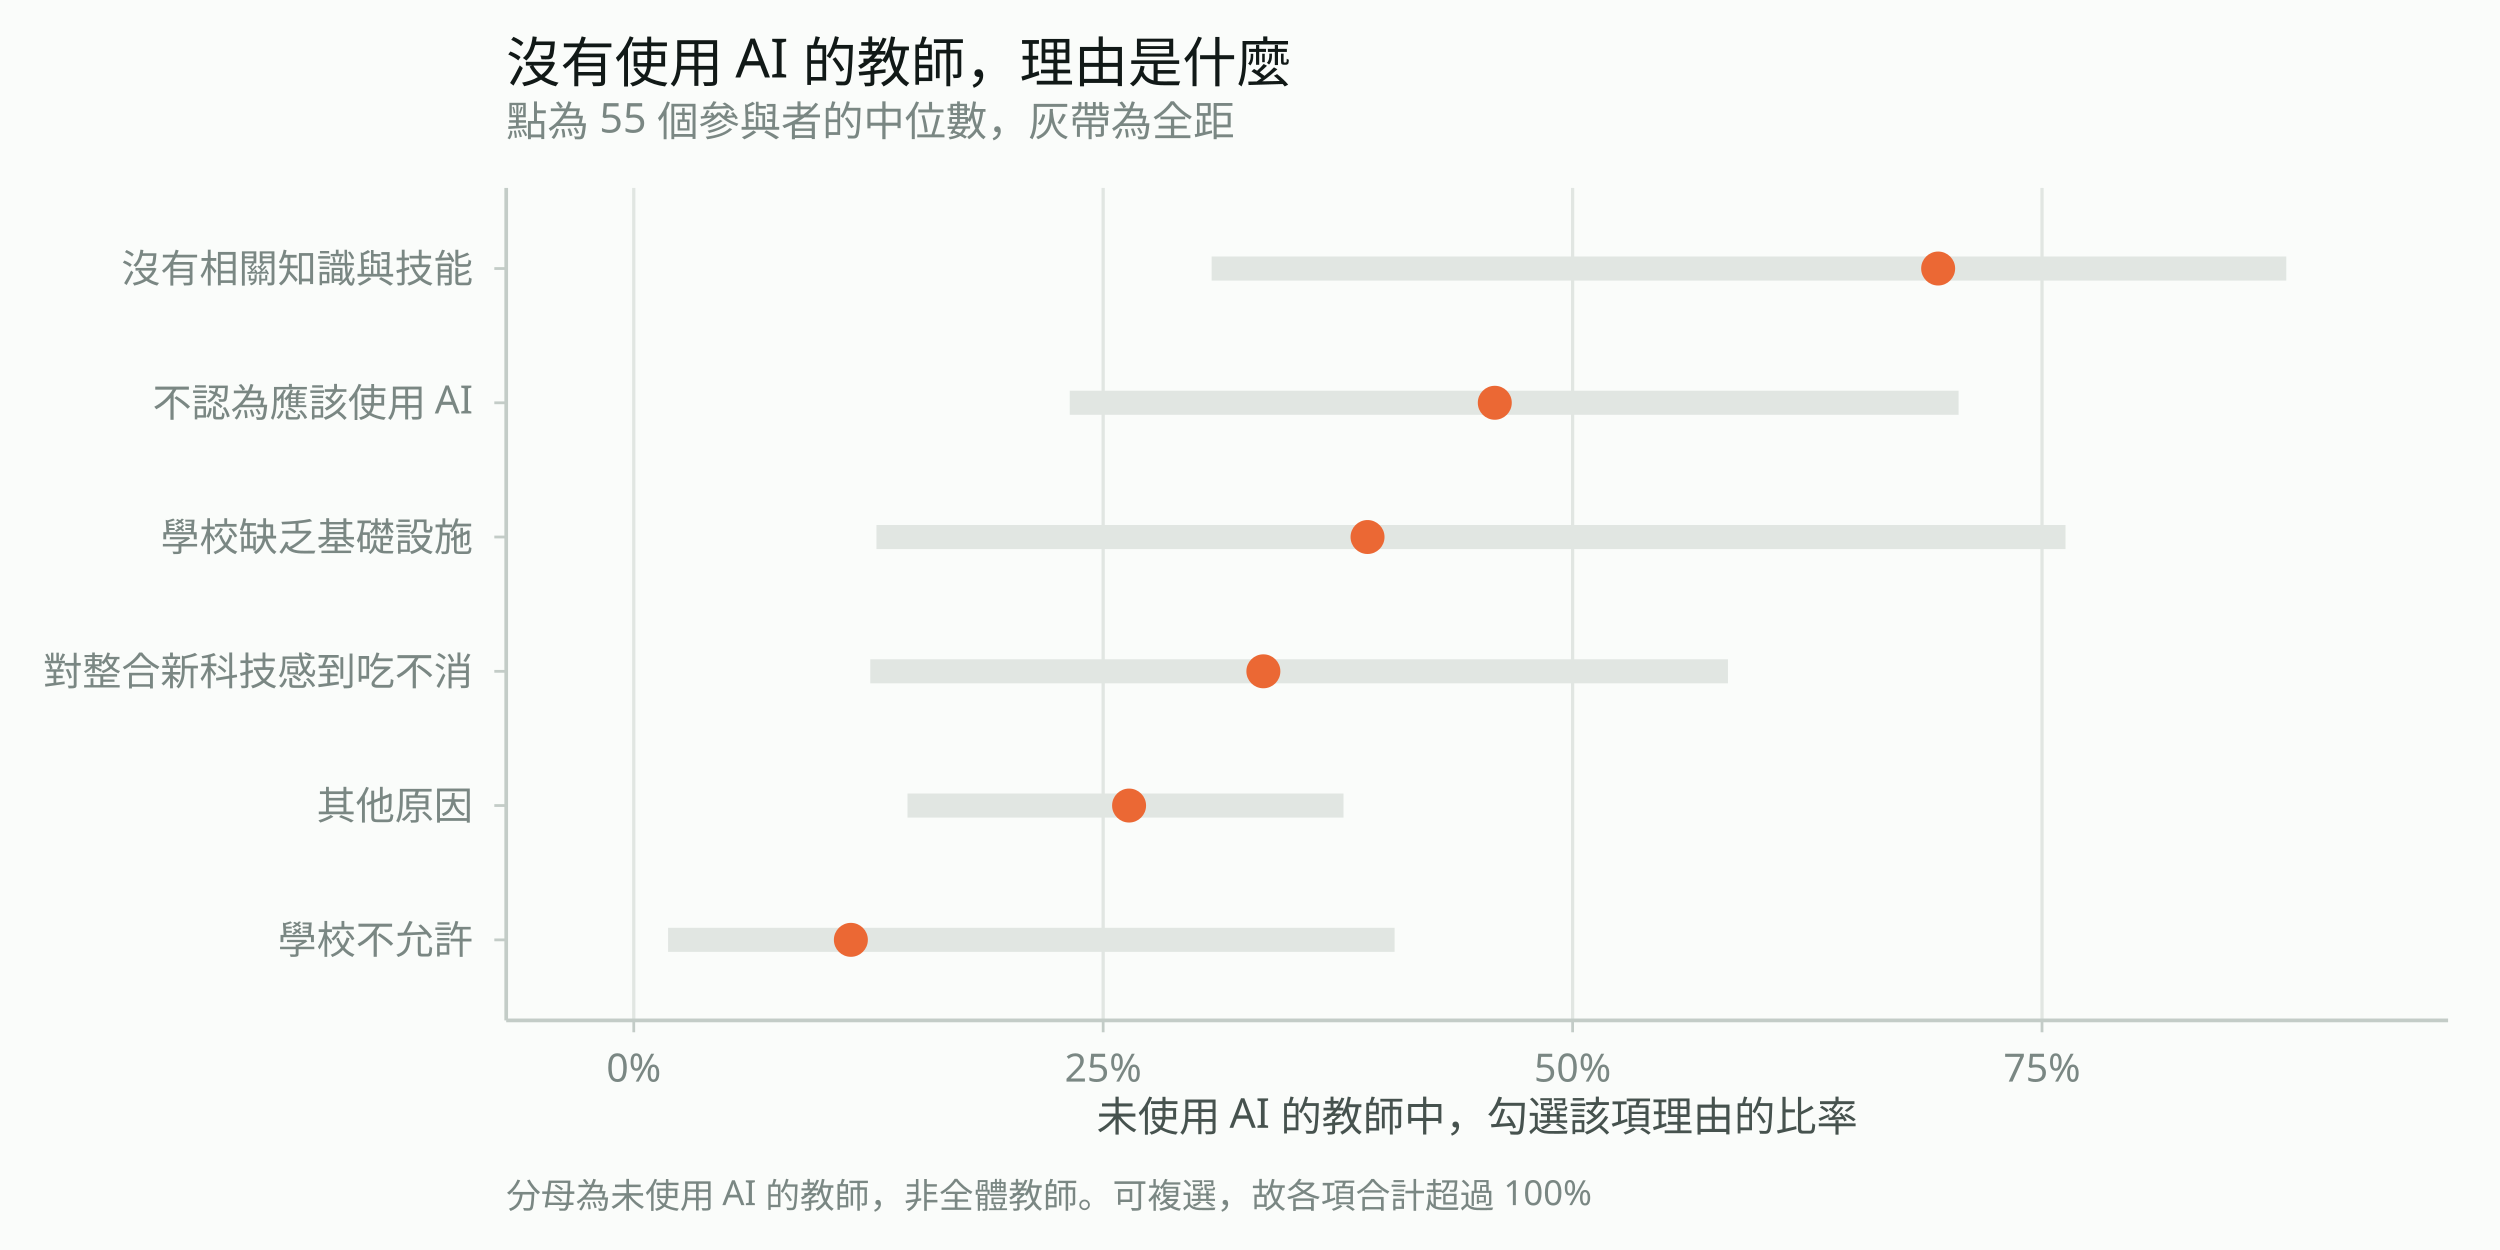
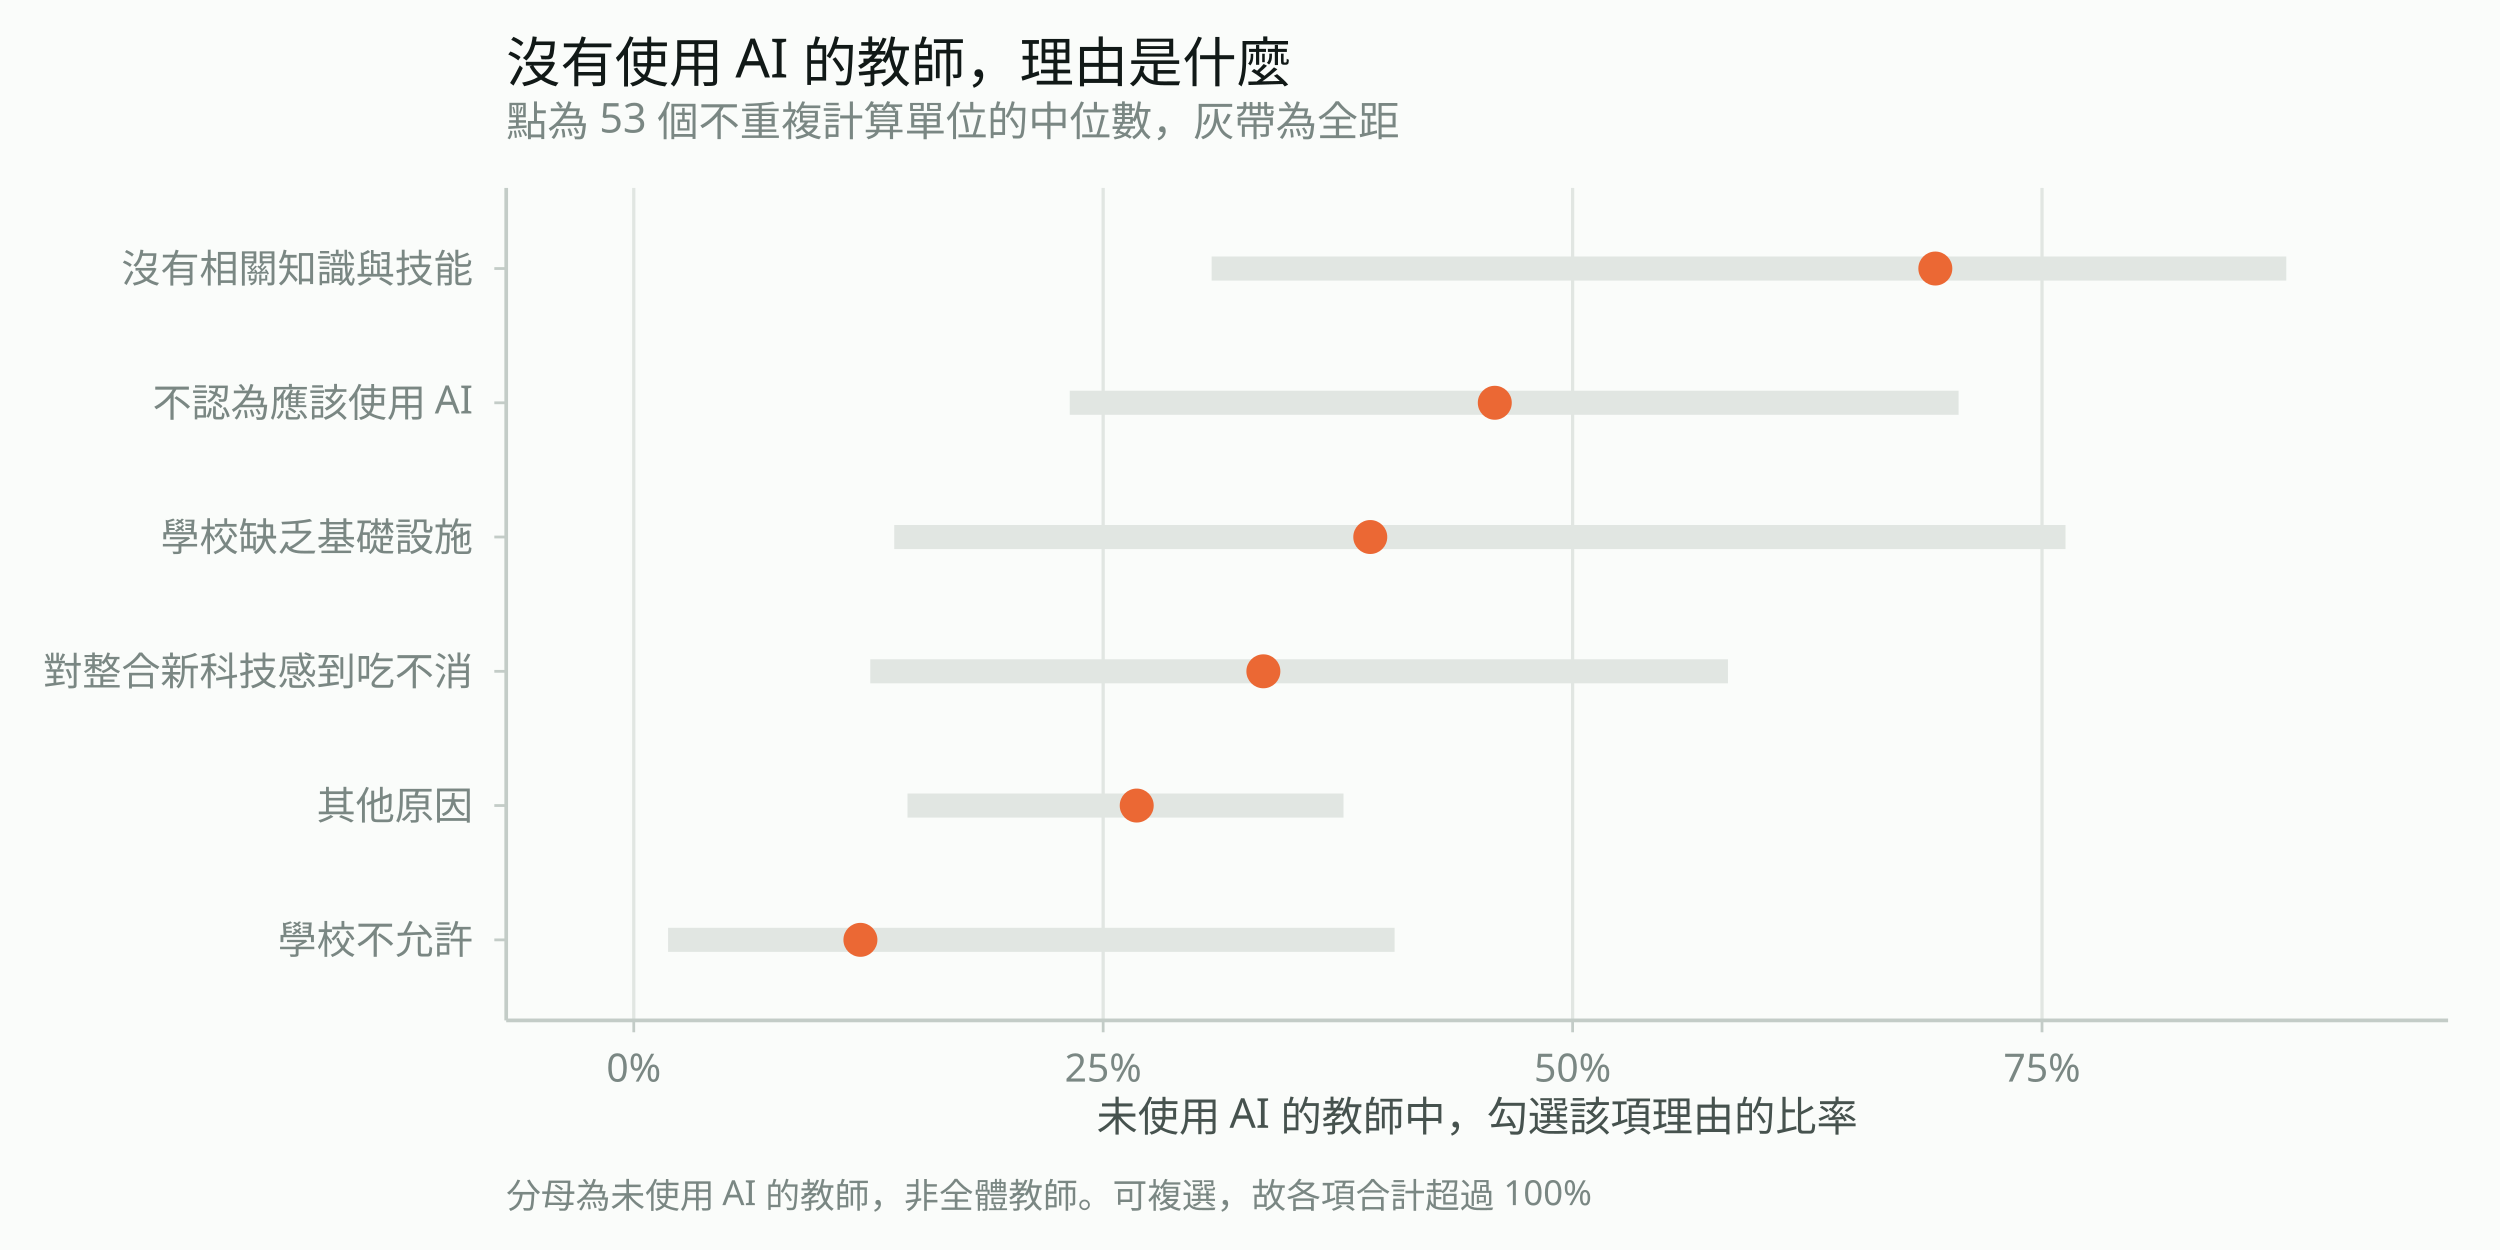
<svg xmlns="http://www.w3.org/2000/svg" width="576.00pt" height="288.00pt" viewBox="0 0 576.00 288.00">
  <g class="svglite">
    <defs>
      <style type="text/css">
    .svglite line, .svglite polyline, .svglite polygon, .svglite path, .svglite rect, .svglite circle {
      fill: none;
      stroke: #000000;
      stroke-linecap: round;
      stroke-linejoin: round;
      stroke-miterlimit: 10.00;
    }
    .svglite text {
      white-space: pre;
    }
    .svglite g.glyphgroup path {
      fill: inherit;
      stroke: none;
    }
  </style>
    </defs>
    <rect width="100%" height="100%" style="stroke: none; fill: #FAFCFA;" />
    <defs>
      <clipPath id="cpMC4wMHw1NzYuMDB8MC4wMHwyODguMDA=">
        <rect x="0.00" y="0.00" width="576.00" height="288.00" />
      </clipPath>
    </defs>
    <g clip-path="url(#cpMC4wMHw1NzYuMDB8MC4wMHwyODguMDA=)">
      <rect x="0.00" y="0.00" width="576.00" height="288.00" style="stroke-width: 1.07; stroke: none; fill: #FAFCFA;" />
    </g>
    <defs>
      <clipPath id="cpMTE2LjYzfDU2NC4wNHw0My4zMHwyMzUuMTA=">
        <rect x="116.63" y="43.30" width="447.41" height="191.79" />
      </clipPath>
    </defs>
    <g clip-path="url(#cpMTE2LjYzfDU2NC4wNHw0My4zMHwyMzUuMTA=)">
      <rect x="116.63" y="43.30" width="447.41" height="191.79" style="stroke-width: 1.07; stroke: none; fill: #FAFCFA;" />
      <polyline points="146.02,235.10 146.02,43.30 " style="stroke-width: 0.75; stroke: #E1E6E2; stroke-linecap: butt;" />
      <polyline points="254.17,235.10 254.17,43.30 " style="stroke-width: 0.75; stroke: #E1E6E2; stroke-linecap: butt;" />
      <polyline points="362.33,235.10 362.33,43.30 " style="stroke-width: 0.75; stroke: #E1E6E2; stroke-linecap: butt;" />
      <polyline points="470.48,235.10 470.48,43.30 " style="stroke-width: 0.75; stroke: #E1E6E2; stroke-linecap: butt;" />
      <line x1="153.92" y1="216.54" x2="321.32" y2="216.54" style="stroke-width: 5.55; stroke: #E1E6E2; stroke-linecap: butt;" />
      <line x1="209.09" y1="185.60" x2="309.54" y2="185.60" style="stroke-width: 5.55; stroke: #E1E6E2; stroke-linecap: butt;" />
      <line x1="200.51" y1="154.67" x2="398.12" y2="154.67" style="stroke-width: 5.55; stroke: #E1E6E2; stroke-linecap: butt;" />
-       <line x1="201.93" y1="123.73" x2="475.90" y2="123.73" style="stroke-width: 5.55; stroke: #E1E6E2; stroke-linecap: butt;" />
+       <line x1="206.03" y1="123.73" x2="475.90" y2="123.73" style="stroke-width: 5.55; stroke: #E1E6E2; stroke-linecap: butt;" />
      <line x1="246.47" y1="92.80" x2="451.26" y2="92.80" style="stroke-width: 5.55; stroke: #E1E6E2; stroke-linecap: butt;" />
      <line x1="279.16" y1="61.87" x2="526.76" y2="61.87" style="stroke-width: 5.55; stroke: #E1E6E2; stroke-linecap: butt;" />
-       <circle cx="196.04" cy="216.54" r="3.56" style="stroke-width: 0.71; stroke: #EB6834; fill: #EB6834;" />
-       <circle cx="260.14" cy="185.60" r="3.56" style="stroke-width: 0.71; stroke: #EB6834; fill: #EB6834;" />
+       <circle cx="198.24" cy="216.54" r="3.56" style="stroke-width: 0.71; stroke: #EB6834; fill: #EB6834;" />
+       <circle cx="261.90" cy="185.60" r="3.56" style="stroke-width: 0.71; stroke: #EB6834; fill: #EB6834;" />
      <circle cx="291.08" cy="154.67" r="3.56" style="stroke-width: 0.71; stroke: #EB6834; fill: #EB6834;" />
-       <circle cx="315.08" cy="123.73" r="3.56" style="stroke-width: 0.71; stroke: #EB6834; fill: #EB6834;" />
+       <circle cx="315.71" cy="123.73" r="3.56" style="stroke-width: 0.71; stroke: #EB6834; fill: #EB6834;" />
      <circle cx="344.40" cy="92.80" r="3.56" style="stroke-width: 0.71; stroke: #EB6834; fill: #EB6834;" />
-       <circle cx="446.55" cy="61.87" r="3.56" style="stroke-width: 0.71; stroke: #EB6834; fill: #EB6834;" />
+       <circle cx="445.90" cy="61.87" r="3.56" style="stroke-width: 0.71; stroke: #EB6834; fill: #EB6834;" />
    </g>
    <g clip-path="url(#cpMC4wMHw1NzYuMDB8MC4wMHwyODguMDA=)">
      <polyline points="116.63,235.10 116.63,43.30 " style="stroke-width: 0.85; stroke: #C3CCC7; stroke-linecap: butt;" />
      <text x="108.96" y="219.75" text-anchor="end" style="font-size: 9.00px;fill: #7A8783; font-family: &quot;PingFang HK&quot;;" textLength="45.00px" lengthAdjust="spacingAndGlyphs">學校不允許</text>
      <text x="108.96" y="188.82" text-anchor="end" style="font-size: 9.00px;fill: #7A8783; font-family: &quot;PingFang HK&quot;;" textLength="36.00px" lengthAdjust="spacingAndGlyphs">其他原因</text>
      <text x="108.96" y="157.88" text-anchor="end" style="font-size: 9.00px;fill: #7A8783; font-family: &quot;PingFang HK&quot;;" textLength="99.00px" lengthAdjust="spacingAndGlyphs">對整合新科技感到吃不消</text>
      <text x="108.96" y="126.95" text-anchor="end" style="font-size: 9.00px;fill: #7A8783; font-family: &quot;PingFang HK&quot;;" textLength="72.00px" lengthAdjust="spacingAndGlyphs">學校缺乏基礎設施</text>
      <text x="108.96" y="96.01" text-anchor="end" style="font-size: 9.00px;fill: #7A8783; font-family: &quot;PingFang HK&quot;;" textLength="74.05px" lengthAdjust="spacingAndGlyphs">不認為應該使用 AI</text>
      <text x="108.96" y="65.08" text-anchor="end" style="font-size: 9.00px;fill: #7A8783; font-family: &quot;PingFang HK&quot;;" textLength="81.00px" lengthAdjust="spacingAndGlyphs">沒有相關知識與技能</text>
      <polyline points="113.89,216.54 116.63,216.54 " style="stroke-width: 0.64; stroke: #C3CCC7; stroke-linecap: butt;" />
      <polyline points="113.89,185.60 116.63,185.60 " style="stroke-width: 0.64; stroke: #C3CCC7; stroke-linecap: butt;" />
      <polyline points="113.89,154.67 116.63,154.67 " style="stroke-width: 0.64; stroke: #C3CCC7; stroke-linecap: butt;" />
      <polyline points="113.89,123.73 116.63,123.73 " style="stroke-width: 0.64; stroke: #C3CCC7; stroke-linecap: butt;" />
      <polyline points="113.89,92.80 116.63,92.80 " style="stroke-width: 0.64; stroke: #C3CCC7; stroke-linecap: butt;" />
      <polyline points="113.89,61.87 116.63,61.87 " style="stroke-width: 0.64; stroke: #C3CCC7; stroke-linecap: butt;" />
      <polyline points="116.63,235.10 564.04,235.10 " style="stroke-width: 0.85; stroke: #C3CCC7; stroke-linecap: butt;" />
      <polyline points="146.02,237.84 146.02,235.10 " style="stroke-width: 0.64; stroke: #C3CCC7; stroke-linecap: butt;" />
      <polyline points="254.17,237.84 254.17,235.10 " style="stroke-width: 0.64; stroke: #C3CCC7; stroke-linecap: butt;" />
      <polyline points="362.33,237.84 362.33,235.10 " style="stroke-width: 0.64; stroke: #C3CCC7; stroke-linecap: butt;" />
      <polyline points="470.48,237.84 470.48,235.10 " style="stroke-width: 0.64; stroke: #C3CCC7; stroke-linecap: butt;" />
      <text x="146.02" y="249.20" text-anchor="middle" style="font-size: 9.00px;fill: #7A8783; font-family: &quot;PingFang HK&quot;;" textLength="14.14px" lengthAdjust="spacingAndGlyphs">0%</text>
      <text x="254.17" y="249.20" text-anchor="middle" style="font-size: 9.00px;fill: #7A8783; font-family: &quot;PingFang HK&quot;;" textLength="19.55px" lengthAdjust="spacingAndGlyphs">25%</text>
      <text x="362.33" y="249.20" text-anchor="middle" style="font-size: 9.00px;fill: #7A8783; font-family: &quot;PingFang HK&quot;;" textLength="19.55px" lengthAdjust="spacingAndGlyphs">50%</text>
      <text x="470.48" y="249.20" text-anchor="middle" style="font-size: 9.00px;fill: #7A8783; font-family: &quot;PingFang HK&quot;;" textLength="19.06px" lengthAdjust="spacingAndGlyphs">75%</text>
      <text x="340.34" y="260.64" text-anchor="middle" style="font-size: 9.50px;fill: #46524E; font-family: &quot;PingFang HK&quot;;" textLength="176.30px" lengthAdjust="spacingAndGlyphs">未使用 AI 的教師中，勾選該項理由的比率</text>
-       <text x="116.63" y="31.33" style="font-size: 9.50px;fill: #7A8783; font-family: &quot;PingFang HK&quot;;" textLength="169.72px" lengthAdjust="spacingAndGlyphs">點為 55 個參與者的中位數，灰帶為全距</text>
+       <text x="116.63" y="31.33" style="font-size: 9.50px;fill: #7A8783; font-family: &quot;PingFang HK&quot;;" textLength="207.72px" lengthAdjust="spacingAndGlyphs">點為 53 個不重複計算單位的中位數，灰帶為全距</text>
      <text x="116.63" y="18.89" style="font-size: 12.50px;fill: #111917; font-family: &quot;PingFang HK&quot;;" textLength="182.00px" lengthAdjust="spacingAndGlyphs">沒有使用 AI 的教師，理由是什麼</text>
      <text x="116.63" y="278.33" style="font-size: 8.00px;fill: #7A8783; font-family: &quot;PingFang HK&quot;;" textLength="251.67px" lengthAdjust="spacingAndGlyphs">分母為未使用 AI 的教師，非全體教師。可複選，故各項合計超過 100%</text>
    </g>
  </g>
</svg>
